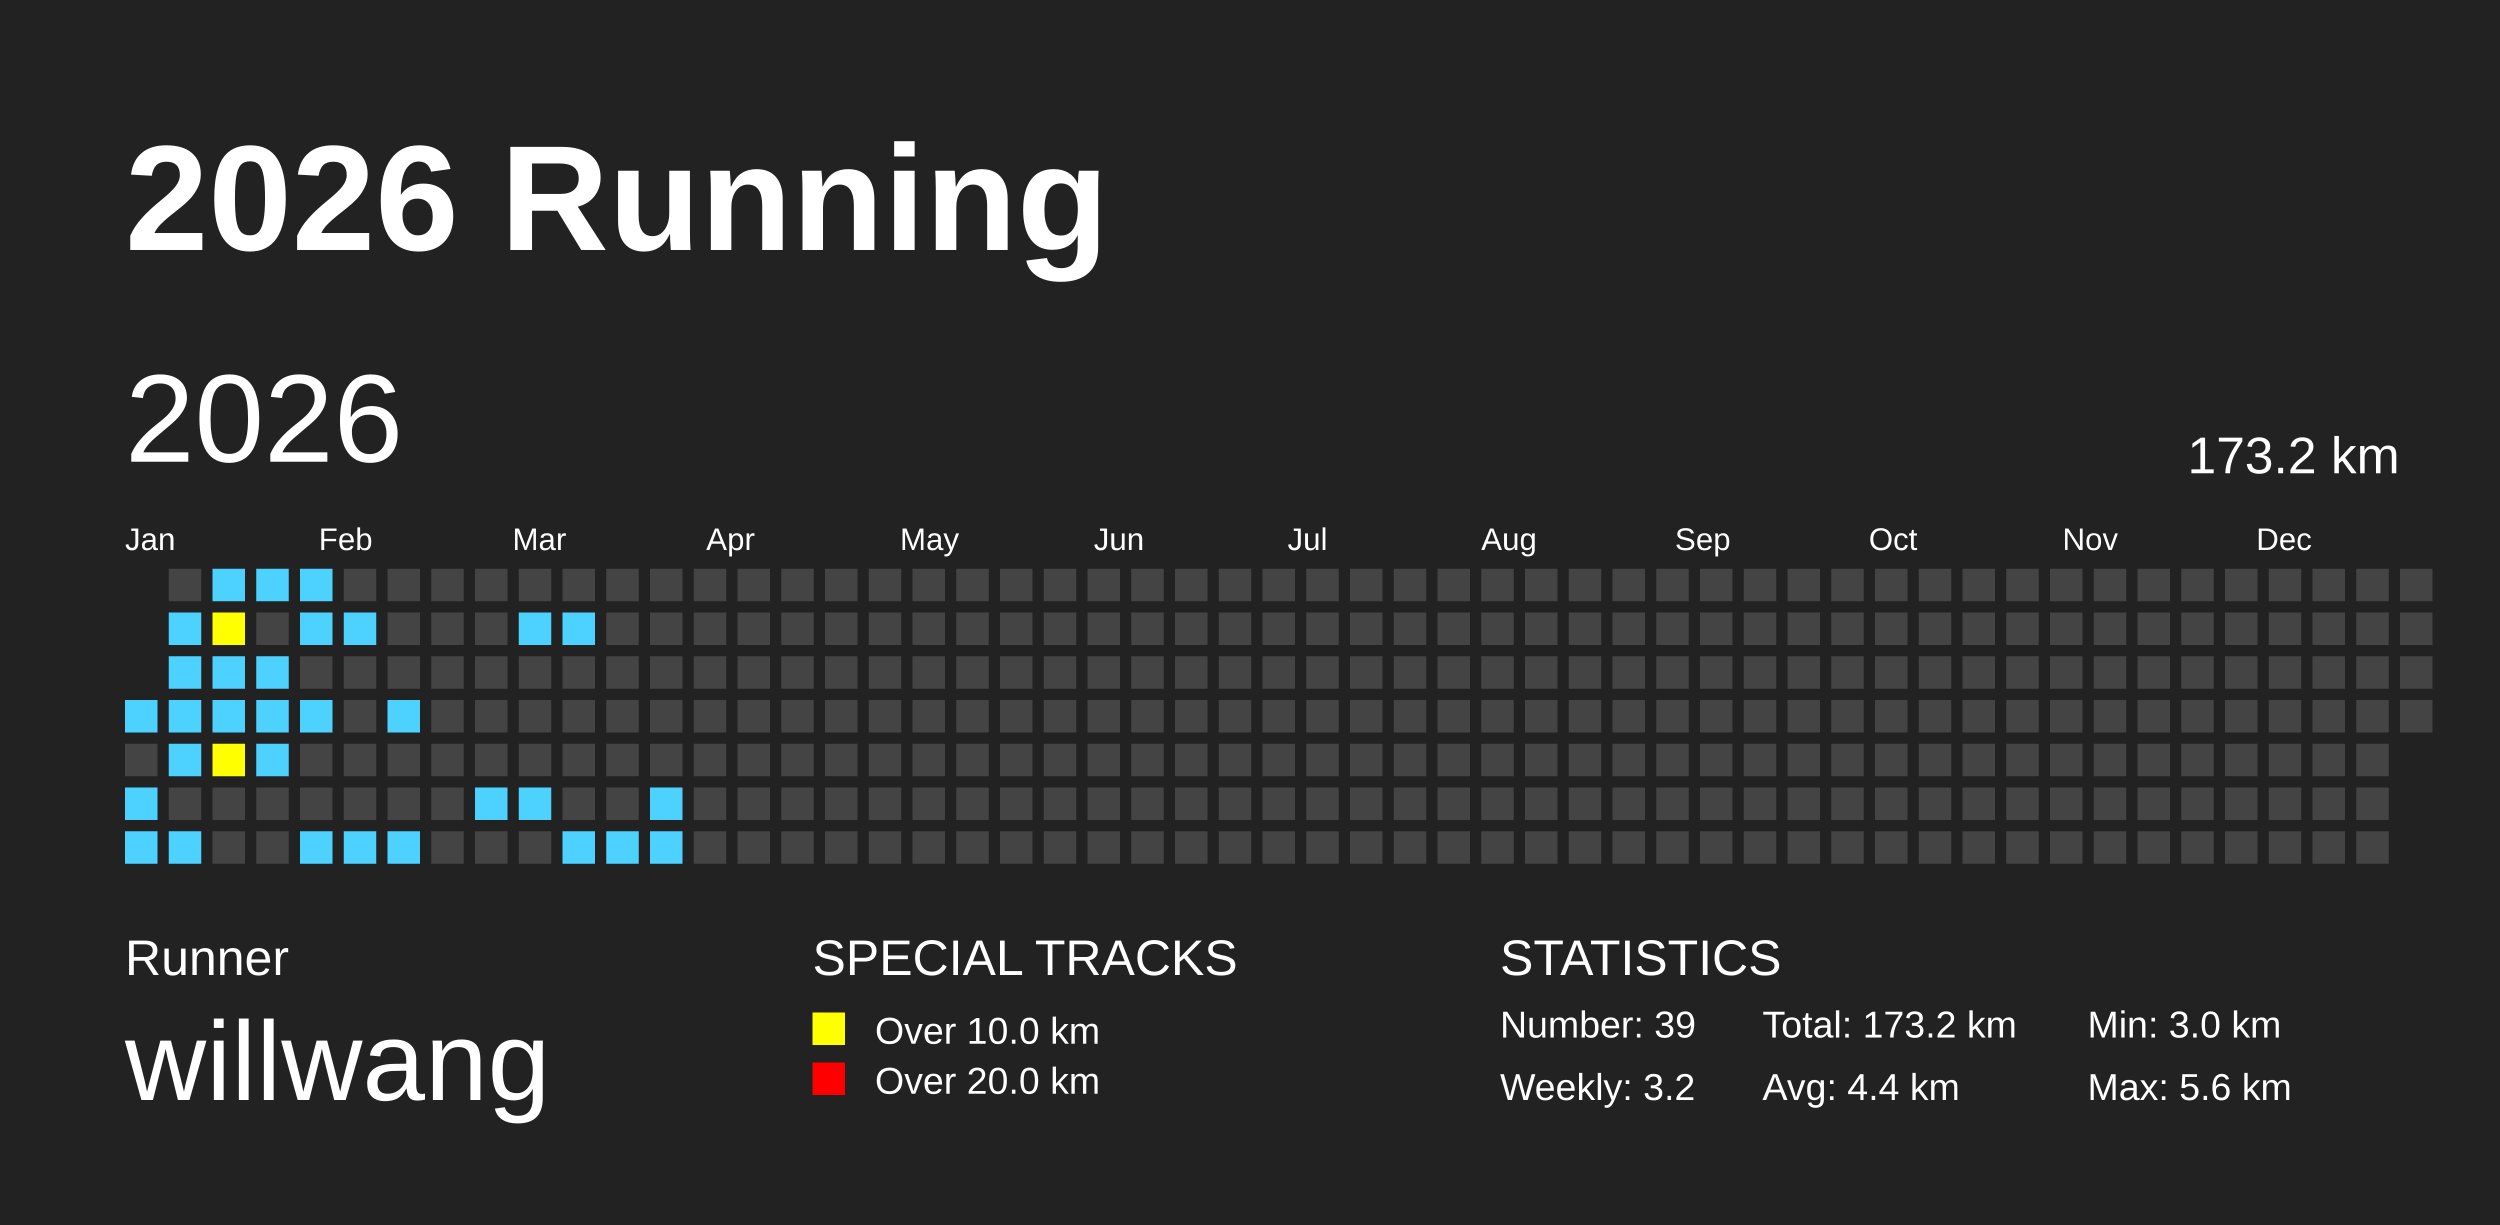
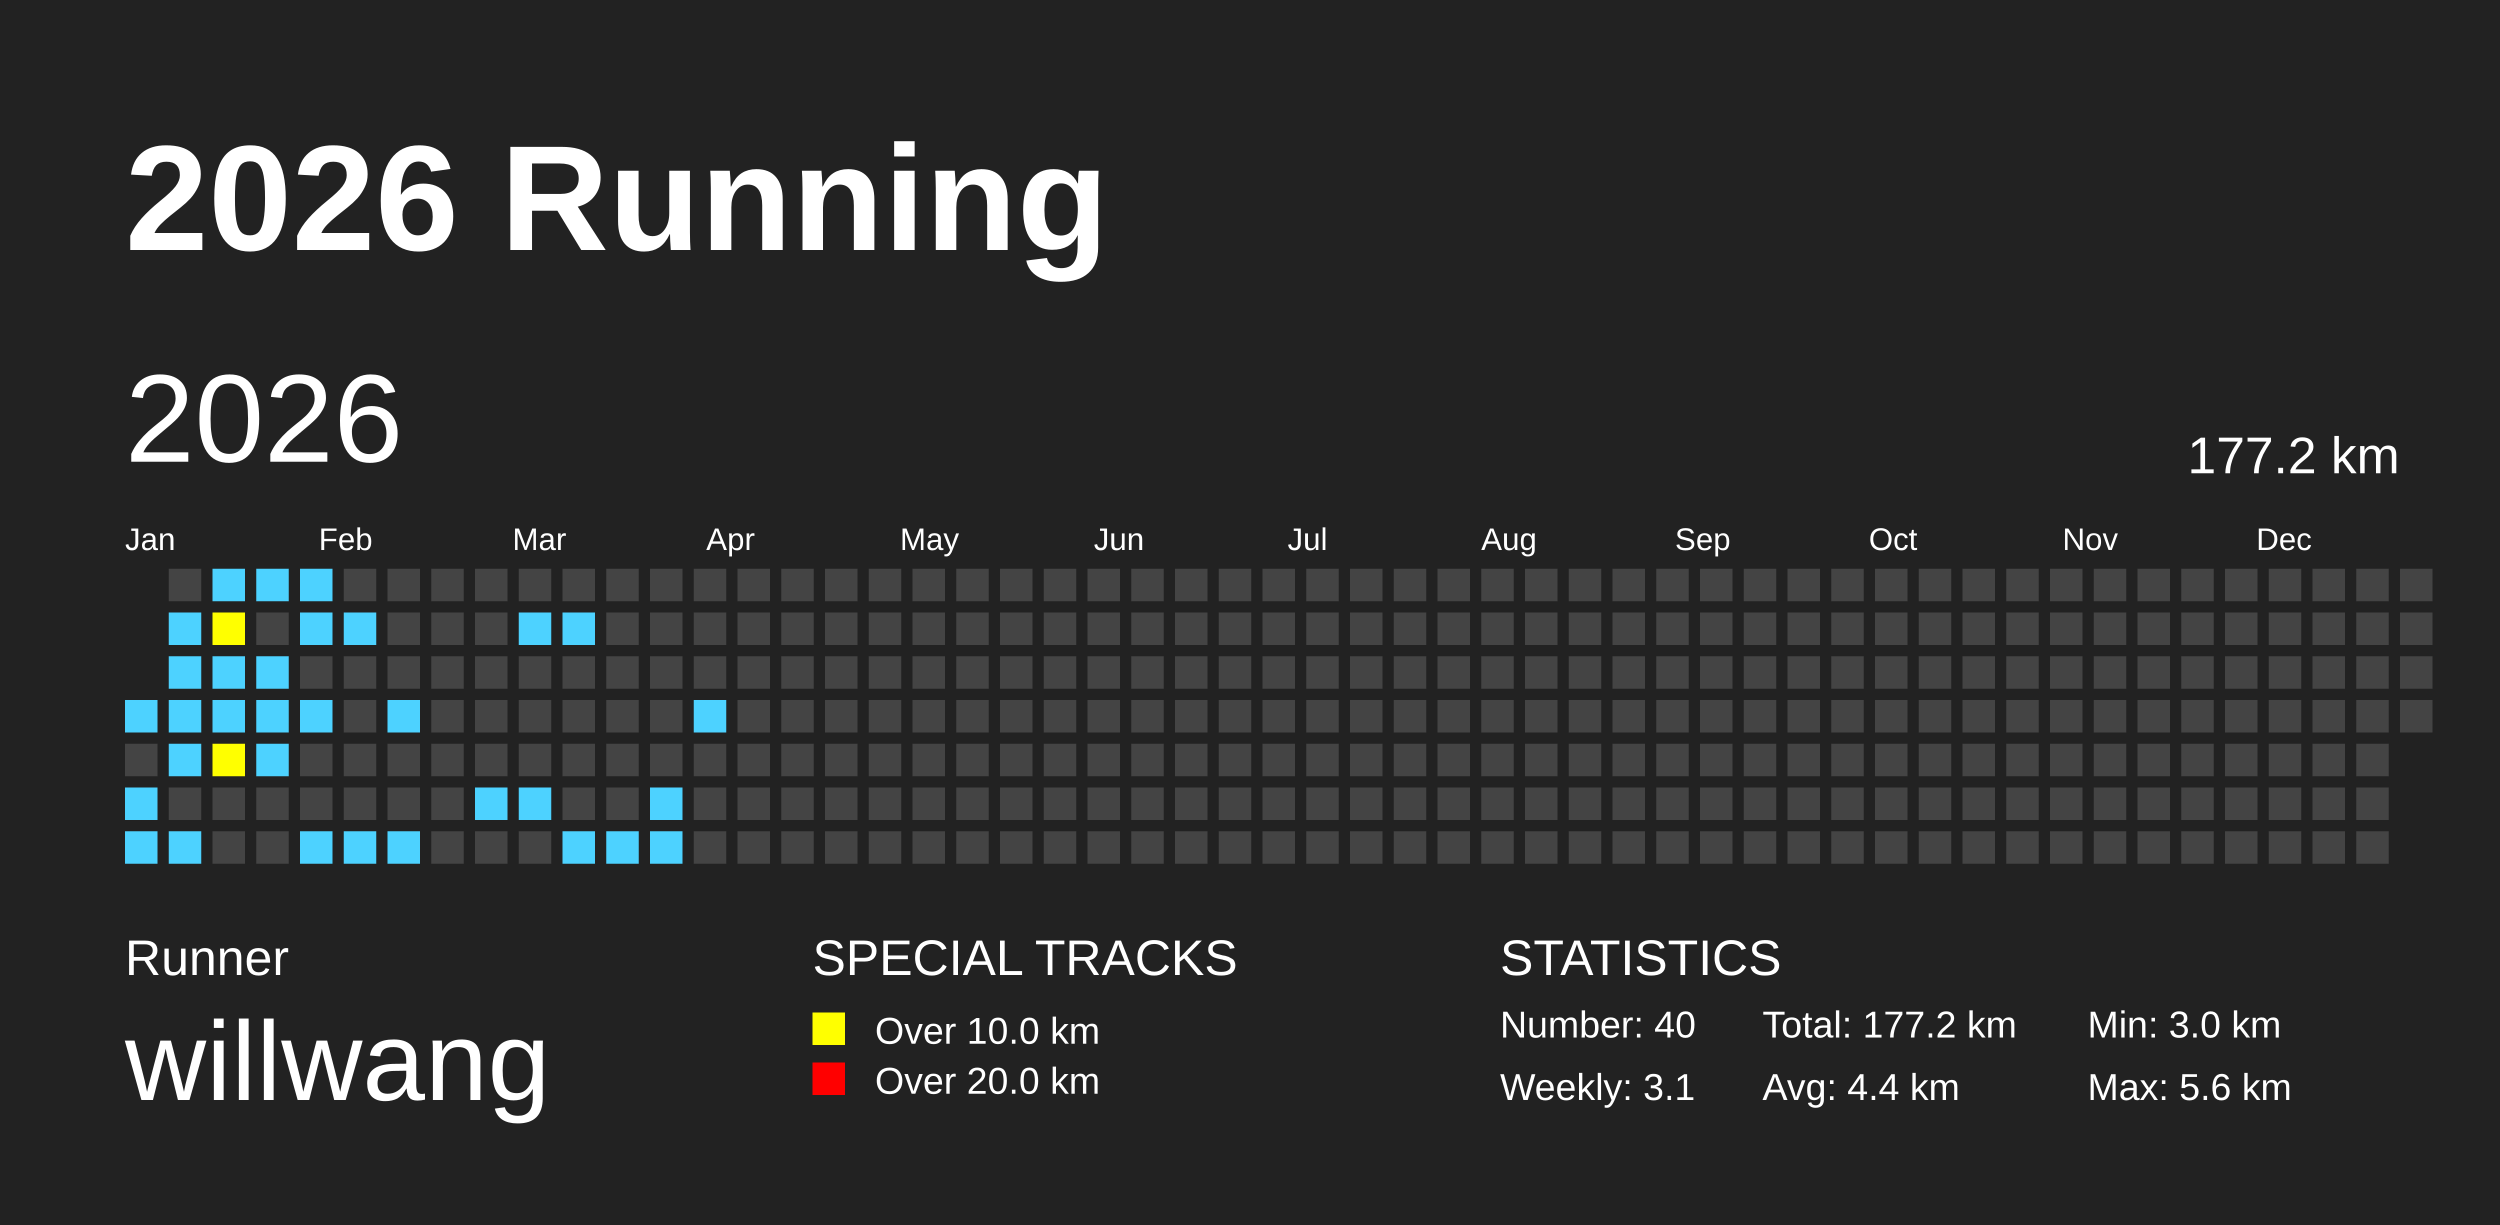
<svg xmlns="http://www.w3.org/2000/svg" baseProfile="full" height="98mm" version="1.1" viewBox="0,0,200,98" width="200mm">
  <defs />
  <rect fill="#222222" height="98" width="200" x="0" y="0" />
  <text fill="#FFFFFF" style="font-size:12px; font-family:Arial; font-weight:bold;" x="10" y="20">2026 Running</text>
  <text fill="#FFFFFF" style="font-size:4px; font-family:Arial" x="10" y="78">Runner</text>
  <text fill="#FFFFFF" style="font-size:9px; font-family:Arial" x="10" y="88">willwang</text>
  <text fill="#FFFFFF" style="font-size:4px; font-family:Arial" x="65" y="78">SPECIAL TRACKS</text>
  <rect fill="yellow" height="2.6" width="2.6" x="65" y="81" />
  <text fill="#FFFFFF" style="font-size:3px; font-family:Arial" x="70" y="83.5">Over 10.0 km</text>
  <rect fill="red" height="2.6" width="2.6" x="65" y="85" />
  <text fill="#FFFFFF" style="font-size:3px; font-family:Arial" x="70" y="87.5">Over 20.0 km</text>
  <text fill="#FFFFFF" style="font-size:4px; font-family:Arial" x="120" y="78">STATISTICS</text>
-   <text fill="#FFFFFF" style="font-size:3px; font-family:Arial" x="120" y="83">Number: 39</text>
-   <text fill="#FFFFFF" style="font-size:3px; font-family:Arial" x="120" y="88">Weekly: 3.2</text>
-   <text fill="#FFFFFF" style="font-size:3px; font-family:Arial" x="141" y="83">Total: 173.2 km</text>
+   <text fill="#FFFFFF" style="font-size:3px; font-family:Arial" x="120" y="83">Number: 40</text>
+   <text fill="#FFFFFF" style="font-size:3px; font-family:Arial" x="120" y="88">Weekly: 3.1</text>
+   <text fill="#FFFFFF" style="font-size:3px; font-family:Arial" x="141" y="83">Total: 177.2 km</text>
  <text fill="#FFFFFF" style="font-size:3px; font-family:Arial" x="141" y="88">Avg: 4.4 km</text>
  <text fill="#FFFFFF" style="font-size:3px; font-family:Arial" x="167" y="83">Min: 3.0 km</text>
  <text fill="#FFFFFF" style="font-size:3px; font-family:Arial" x="167" y="88">Max: 5.6 km</text>
  <text dominant-baseline="hanging" fill="#FFFFFF" style="font-size:10.0px; font-family:Arial;" x="10" y="30">2026</text>
-   <text dominant-baseline="hanging" fill="#FFFFFF" style="font-size:4.125px; font-family:Arial;" x="175" y="35">173.2 km</text>
+   <text dominant-baseline="hanging" fill="#FFFFFF" style="font-size:4.125px; font-family:Arial;" x="175" y="35">177.2 km</text>
  <text fill="#FFFFFF" style="font-size:2.5px; font-family:Arial" x="10.0" y="44">Jan</text>
  <text fill="#FFFFFF" style="font-size:2.5px; font-family:Arial" x="25.5" y="44">Feb</text>
  <text fill="#FFFFFF" style="font-size:2.5px; font-family:Arial" x="41.0" y="44">Mar</text>
  <text fill="#FFFFFF" style="font-size:2.5px; font-family:Arial" x="56.5" y="44">Apr</text>
  <text fill="#FFFFFF" style="font-size:2.5px; font-family:Arial" x="72.0" y="44">May</text>
  <text fill="#FFFFFF" style="font-size:2.5px; font-family:Arial" x="87.5" y="44">Jun</text>
  <text fill="#FFFFFF" style="font-size:2.5px; font-family:Arial" x="103.0" y="44">Jul</text>
  <text fill="#FFFFFF" style="font-size:2.5px; font-family:Arial" x="118.5" y="44">Aug</text>
  <text fill="#FFFFFF" style="font-size:2.5px; font-family:Arial" x="134.0" y="44">Sep</text>
  <text fill="#FFFFFF" style="font-size:2.5px; font-family:Arial" x="149.5" y="44">Oct</text>
  <text fill="#FFFFFF" style="font-size:2.5px; font-family:Arial" x="165.0" y="44">Nov</text>
  <text fill="#FFFFFF" style="font-size:2.5px; font-family:Arial" x="180.5" y="44">Dec</text>
  <rect fill="#4DD2FF" height="2.6" width="2.6" x="10.0" y="56.0" />
  <rect fill="#444444" height="2.6" width="2.6" x="10.0" y="59.5" />
  <rect fill="#4DD2FF" height="2.6" width="2.6" x="10.0" y="63.0" />
  <rect fill="#4DD2FF" height="2.6" width="2.6" x="10.0" y="66.5" />
  <rect fill="#444444" height="2.6" width="2.6" x="13.5" y="45.5" />
  <rect fill="#4DD2FF" height="2.6" width="2.6" x="13.5" y="49.0" />
  <rect fill="#4DD2FF" height="2.6" width="2.6" x="13.5" y="52.5" />
  <rect fill="#4DD2FF" height="2.6" width="2.6" x="13.5" y="56.0" />
  <rect fill="#4DD2FF" height="2.6" width="2.6" x="13.5" y="59.5" />
  <rect fill="#444444" height="2.6" width="2.6" x="13.5" y="63.0" />
  <rect fill="#4DD2FF" height="2.6" width="2.6" x="13.5" y="66.5" />
  <rect fill="#4DD2FF" height="2.6" width="2.6" x="17.0" y="45.5" />
  <rect fill="yellow" height="2.6" width="2.6" x="17.0" y="49.0" />
  <rect fill="#4DD2FF" height="2.6" width="2.6" x="17.0" y="52.5" />
  <rect fill="#4DD2FF" height="2.6" width="2.6" x="17.0" y="56.0" />
  <rect fill="yellow" height="2.6" width="2.6" x="17.0" y="59.5" />
  <rect fill="#444444" height="2.6" width="2.6" x="17.0" y="63.0" />
  <rect fill="#444444" height="2.6" width="2.6" x="17.0" y="66.5" />
  <rect fill="#4DD2FF" height="2.6" width="2.6" x="20.5" y="45.5" />
  <rect fill="#444444" height="2.6" width="2.6" x="20.5" y="49.0" />
  <rect fill="#4DD2FF" height="2.6" width="2.6" x="20.5" y="52.5" />
  <rect fill="#4DD2FF" height="2.6" width="2.6" x="20.5" y="56.0" />
  <rect fill="#4DD2FF" height="2.6" width="2.6" x="20.5" y="59.5" />
  <rect fill="#444444" height="2.6" width="2.6" x="20.5" y="63.0" />
  <rect fill="#444444" height="2.6" width="2.6" x="20.5" y="66.5" />
  <rect fill="#4DD2FF" height="2.6" width="2.6" x="24.0" y="45.5" />
  <rect fill="#4DD2FF" height="2.6" width="2.6" x="24.0" y="49.0" />
  <rect fill="#444444" height="2.6" width="2.6" x="24.0" y="52.5" />
  <rect fill="#4DD2FF" height="2.6" width="2.6" x="24.0" y="56.0" />
  <rect fill="#444444" height="2.6" width="2.6" x="24.0" y="59.5" />
  <rect fill="#444444" height="2.6" width="2.6" x="24.0" y="63.0" />
  <rect fill="#4DD2FF" height="2.6" width="2.6" x="24.0" y="66.5" />
  <rect fill="#444444" height="2.6" width="2.6" x="27.5" y="45.5" />
  <rect fill="#4DD2FF" height="2.6" width="2.6" x="27.5" y="49.0" />
  <rect fill="#444444" height="2.6" width="2.6" x="27.5" y="52.5" />
  <rect fill="#444444" height="2.6" width="2.6" x="27.5" y="56.0" />
  <rect fill="#444444" height="2.6" width="2.6" x="27.5" y="59.5" />
  <rect fill="#444444" height="2.6" width="2.6" x="27.5" y="63.0" />
  <rect fill="#4DD2FF" height="2.6" width="2.6" x="27.5" y="66.5" />
  <rect fill="#444444" height="2.6" width="2.6" x="31.0" y="45.5" />
  <rect fill="#444444" height="2.6" width="2.6" x="31.0" y="49.0" />
  <rect fill="#444444" height="2.6" width="2.6" x="31.0" y="52.5" />
  <rect fill="#4DD2FF" height="2.6" width="2.6" x="31.0" y="56.0" />
  <rect fill="#444444" height="2.6" width="2.6" x="31.0" y="59.5" />
  <rect fill="#444444" height="2.6" width="2.6" x="31.0" y="63.0" />
  <rect fill="#4DD2FF" height="2.6" width="2.6" x="31.0" y="66.5" />
  <rect fill="#444444" height="2.6" width="2.6" x="34.5" y="45.5" />
  <rect fill="#444444" height="2.6" width="2.6" x="34.5" y="49.0" />
  <rect fill="#444444" height="2.6" width="2.6" x="34.5" y="52.5" />
  <rect fill="#444444" height="2.6" width="2.6" x="34.5" y="56.0" />
  <rect fill="#444444" height="2.6" width="2.6" x="34.5" y="59.5" />
  <rect fill="#444444" height="2.6" width="2.6" x="34.5" y="63.0" />
  <rect fill="#444444" height="2.6" width="2.6" x="34.5" y="66.5" />
  <rect fill="#444444" height="2.6" width="2.6" x="38.0" y="45.5" />
  <rect fill="#444444" height="2.6" width="2.6" x="38.0" y="49.0" />
  <rect fill="#444444" height="2.6" width="2.6" x="38.0" y="52.5" />
  <rect fill="#444444" height="2.6" width="2.6" x="38.0" y="56.0" />
  <rect fill="#444444" height="2.6" width="2.6" x="38.0" y="59.5" />
  <rect fill="#4DD2FF" height="2.6" width="2.6" x="38.0" y="63.0" />
  <rect fill="#444444" height="2.6" width="2.6" x="38.0" y="66.5" />
  <rect fill="#444444" height="2.6" width="2.6" x="41.5" y="45.5" />
  <rect fill="#4DD2FF" height="2.6" width="2.6" x="41.5" y="49.0" />
  <rect fill="#444444" height="2.6" width="2.6" x="41.5" y="52.5" />
  <rect fill="#444444" height="2.6" width="2.6" x="41.5" y="56.0" />
  <rect fill="#444444" height="2.6" width="2.6" x="41.5" y="59.5" />
  <rect fill="#4DD2FF" height="2.6" width="2.6" x="41.5" y="63.0" />
  <rect fill="#444444" height="2.6" width="2.6" x="41.5" y="66.5" />
  <rect fill="#444444" height="2.6" width="2.6" x="45.0" y="45.5" />
  <rect fill="#4DD2FF" height="2.6" width="2.6" x="45.0" y="49.0" />
  <rect fill="#444444" height="2.6" width="2.6" x="45.0" y="52.5" />
  <rect fill="#444444" height="2.6" width="2.6" x="45.0" y="56.0" />
  <rect fill="#444444" height="2.6" width="2.6" x="45.0" y="59.5" />
  <rect fill="#444444" height="2.6" width="2.6" x="45.0" y="63.0" />
  <rect fill="#4DD2FF" height="2.6" width="2.6" x="45.0" y="66.5" />
  <rect fill="#444444" height="2.6" width="2.6" x="48.5" y="45.5" />
  <rect fill="#444444" height="2.6" width="2.6" x="48.5" y="49.0" />
  <rect fill="#444444" height="2.6" width="2.6" x="48.5" y="52.5" />
  <rect fill="#444444" height="2.6" width="2.6" x="48.5" y="56.0" />
  <rect fill="#444444" height="2.6" width="2.6" x="48.5" y="59.5" />
  <rect fill="#444444" height="2.6" width="2.6" x="48.5" y="63.0" />
  <rect fill="#4DD2FF" height="2.6" width="2.6" x="48.5" y="66.5" />
  <rect fill="#444444" height="2.6" width="2.6" x="52.0" y="45.5" />
  <rect fill="#444444" height="2.6" width="2.6" x="52.0" y="49.0" />
  <rect fill="#444444" height="2.6" width="2.6" x="52.0" y="52.5" />
  <rect fill="#444444" height="2.6" width="2.6" x="52.0" y="56.0" />
  <rect fill="#444444" height="2.6" width="2.6" x="52.0" y="59.5" />
  <rect fill="#4DD2FF" height="2.6" width="2.6" x="52.0" y="63.0" />
  <rect fill="#4DD2FF" height="2.6" width="2.6" x="52.0" y="66.5" />
  <rect fill="#444444" height="2.6" width="2.6" x="55.5" y="45.5" />
  <rect fill="#444444" height="2.6" width="2.6" x="55.5" y="49.0" />
  <rect fill="#444444" height="2.6" width="2.6" x="55.5" y="52.5" />
-   <rect fill="#444444" height="2.6" width="2.6" x="55.5" y="56.0" />
+   <rect fill="#4DD2FF" height="2.6" width="2.6" x="55.5" y="56.0" />
  <rect fill="#444444" height="2.6" width="2.6" x="55.5" y="59.5" />
  <rect fill="#444444" height="2.6" width="2.6" x="55.5" y="63.0" />
  <rect fill="#444444" height="2.6" width="2.6" x="55.5" y="66.5" />
  <rect fill="#444444" height="2.6" width="2.6" x="59.0" y="45.5" />
  <rect fill="#444444" height="2.6" width="2.6" x="59.0" y="49.0" />
  <rect fill="#444444" height="2.6" width="2.6" x="59.0" y="52.5" />
  <rect fill="#444444" height="2.6" width="2.6" x="59.0" y="56.0" />
  <rect fill="#444444" height="2.6" width="2.6" x="59.0" y="59.5" />
  <rect fill="#444444" height="2.6" width="2.6" x="59.0" y="63.0" />
  <rect fill="#444444" height="2.6" width="2.6" x="59.0" y="66.5" />
  <rect fill="#444444" height="2.6" width="2.6" x="62.5" y="45.5" />
  <rect fill="#444444" height="2.6" width="2.6" x="62.5" y="49.0" />
  <rect fill="#444444" height="2.6" width="2.6" x="62.5" y="52.5" />
  <rect fill="#444444" height="2.6" width="2.6" x="62.5" y="56.0" />
  <rect fill="#444444" height="2.6" width="2.6" x="62.5" y="59.5" />
  <rect fill="#444444" height="2.6" width="2.6" x="62.5" y="63.0" />
  <rect fill="#444444" height="2.6" width="2.6" x="62.5" y="66.5" />
  <rect fill="#444444" height="2.6" width="2.6" x="66.0" y="45.5" />
  <rect fill="#444444" height="2.6" width="2.6" x="66.0" y="49.0" />
  <rect fill="#444444" height="2.6" width="2.6" x="66.0" y="52.5" />
  <rect fill="#444444" height="2.6" width="2.6" x="66.0" y="56.0" />
  <rect fill="#444444" height="2.6" width="2.6" x="66.0" y="59.5" />
  <rect fill="#444444" height="2.6" width="2.6" x="66.0" y="63.0" />
  <rect fill="#444444" height="2.6" width="2.6" x="66.0" y="66.5" />
  <rect fill="#444444" height="2.6" width="2.6" x="69.5" y="45.5" />
  <rect fill="#444444" height="2.6" width="2.6" x="69.5" y="49.0" />
  <rect fill="#444444" height="2.6" width="2.6" x="69.5" y="52.5" />
  <rect fill="#444444" height="2.6" width="2.6" x="69.5" y="56.0" />
  <rect fill="#444444" height="2.6" width="2.6" x="69.5" y="59.5" />
  <rect fill="#444444" height="2.6" width="2.6" x="69.5" y="63.0" />
  <rect fill="#444444" height="2.6" width="2.6" x="69.5" y="66.5" />
  <rect fill="#444444" height="2.6" width="2.6" x="73.0" y="45.5" />
  <rect fill="#444444" height="2.6" width="2.6" x="73.0" y="49.0" />
  <rect fill="#444444" height="2.6" width="2.6" x="73.0" y="52.5" />
  <rect fill="#444444" height="2.6" width="2.6" x="73.0" y="56.0" />
  <rect fill="#444444" height="2.6" width="2.6" x="73.0" y="59.5" />
  <rect fill="#444444" height="2.6" width="2.6" x="73.0" y="63.0" />
  <rect fill="#444444" height="2.6" width="2.6" x="73.0" y="66.5" />
  <rect fill="#444444" height="2.6" width="2.6" x="76.5" y="45.5" />
  <rect fill="#444444" height="2.6" width="2.6" x="76.5" y="49.0" />
  <rect fill="#444444" height="2.6" width="2.6" x="76.5" y="52.5" />
  <rect fill="#444444" height="2.6" width="2.6" x="76.5" y="56.0" />
  <rect fill="#444444" height="2.6" width="2.6" x="76.5" y="59.5" />
  <rect fill="#444444" height="2.6" width="2.6" x="76.5" y="63.0" />
  <rect fill="#444444" height="2.6" width="2.6" x="76.5" y="66.5" />
  <rect fill="#444444" height="2.6" width="2.6" x="80.0" y="45.5" />
  <rect fill="#444444" height="2.6" width="2.6" x="80.0" y="49.0" />
  <rect fill="#444444" height="2.6" width="2.6" x="80.0" y="52.5" />
  <rect fill="#444444" height="2.6" width="2.6" x="80.0" y="56.0" />
  <rect fill="#444444" height="2.6" width="2.6" x="80.0" y="59.5" />
  <rect fill="#444444" height="2.6" width="2.6" x="80.0" y="63.0" />
  <rect fill="#444444" height="2.6" width="2.6" x="80.0" y="66.5" />
  <rect fill="#444444" height="2.6" width="2.6" x="83.5" y="45.5" />
  <rect fill="#444444" height="2.6" width="2.6" x="83.5" y="49.0" />
  <rect fill="#444444" height="2.6" width="2.6" x="83.5" y="52.5" />
  <rect fill="#444444" height="2.6" width="2.6" x="83.5" y="56.0" />
  <rect fill="#444444" height="2.6" width="2.6" x="83.5" y="59.5" />
  <rect fill="#444444" height="2.6" width="2.6" x="83.5" y="63.0" />
  <rect fill="#444444" height="2.6" width="2.6" x="83.5" y="66.5" />
  <rect fill="#444444" height="2.6" width="2.6" x="87.0" y="45.5" />
  <rect fill="#444444" height="2.6" width="2.6" x="87.0" y="49.0" />
  <rect fill="#444444" height="2.6" width="2.6" x="87.0" y="52.5" />
  <rect fill="#444444" height="2.6" width="2.6" x="87.0" y="56.0" />
  <rect fill="#444444" height="2.6" width="2.6" x="87.0" y="59.5" />
  <rect fill="#444444" height="2.6" width="2.6" x="87.0" y="63.0" />
  <rect fill="#444444" height="2.6" width="2.6" x="87.0" y="66.5" />
  <rect fill="#444444" height="2.6" width="2.6" x="90.5" y="45.5" />
  <rect fill="#444444" height="2.6" width="2.6" x="90.5" y="49.0" />
  <rect fill="#444444" height="2.6" width="2.6" x="90.5" y="52.5" />
  <rect fill="#444444" height="2.6" width="2.6" x="90.5" y="56.0" />
  <rect fill="#444444" height="2.6" width="2.6" x="90.5" y="59.5" />
  <rect fill="#444444" height="2.6" width="2.6" x="90.5" y="63.0" />
  <rect fill="#444444" height="2.6" width="2.6" x="90.5" y="66.5" />
  <rect fill="#444444" height="2.6" width="2.6" x="94.0" y="45.5" />
  <rect fill="#444444" height="2.6" width="2.6" x="94.0" y="49.0" />
  <rect fill="#444444" height="2.6" width="2.6" x="94.0" y="52.5" />
  <rect fill="#444444" height="2.6" width="2.6" x="94.0" y="56.0" />
  <rect fill="#444444" height="2.6" width="2.6" x="94.0" y="59.5" />
  <rect fill="#444444" height="2.6" width="2.6" x="94.0" y="63.0" />
  <rect fill="#444444" height="2.6" width="2.6" x="94.0" y="66.5" />
  <rect fill="#444444" height="2.6" width="2.6" x="97.5" y="45.5" />
  <rect fill="#444444" height="2.6" width="2.6" x="97.5" y="49.0" />
  <rect fill="#444444" height="2.6" width="2.6" x="97.5" y="52.5" />
  <rect fill="#444444" height="2.6" width="2.6" x="97.5" y="56.0" />
  <rect fill="#444444" height="2.6" width="2.6" x="97.5" y="59.5" />
  <rect fill="#444444" height="2.6" width="2.6" x="97.5" y="63.0" />
  <rect fill="#444444" height="2.6" width="2.6" x="97.5" y="66.5" />
  <rect fill="#444444" height="2.6" width="2.6" x="101.0" y="45.5" />
  <rect fill="#444444" height="2.6" width="2.6" x="101.0" y="49.0" />
  <rect fill="#444444" height="2.6" width="2.6" x="101.0" y="52.5" />
  <rect fill="#444444" height="2.6" width="2.6" x="101.0" y="56.0" />
  <rect fill="#444444" height="2.6" width="2.6" x="101.0" y="59.5" />
  <rect fill="#444444" height="2.6" width="2.6" x="101.0" y="63.0" />
  <rect fill="#444444" height="2.6" width="2.6" x="101.0" y="66.5" />
  <rect fill="#444444" height="2.6" width="2.6" x="104.5" y="45.5" />
  <rect fill="#444444" height="2.6" width="2.6" x="104.5" y="49.0" />
  <rect fill="#444444" height="2.6" width="2.6" x="104.5" y="52.5" />
  <rect fill="#444444" height="2.6" width="2.6" x="104.5" y="56.0" />
  <rect fill="#444444" height="2.6" width="2.6" x="104.5" y="59.5" />
  <rect fill="#444444" height="2.6" width="2.6" x="104.5" y="63.0" />
  <rect fill="#444444" height="2.6" width="2.6" x="104.5" y="66.5" />
  <rect fill="#444444" height="2.6" width="2.6" x="108.0" y="45.5" />
  <rect fill="#444444" height="2.6" width="2.6" x="108.0" y="49.0" />
  <rect fill="#444444" height="2.6" width="2.6" x="108.0" y="52.5" />
  <rect fill="#444444" height="2.6" width="2.6" x="108.0" y="56.0" />
  <rect fill="#444444" height="2.6" width="2.6" x="108.0" y="59.5" />
  <rect fill="#444444" height="2.6" width="2.6" x="108.0" y="63.0" />
  <rect fill="#444444" height="2.6" width="2.6" x="108.0" y="66.5" />
  <rect fill="#444444" height="2.6" width="2.6" x="111.5" y="45.5" />
  <rect fill="#444444" height="2.6" width="2.6" x="111.5" y="49.0" />
  <rect fill="#444444" height="2.6" width="2.6" x="111.5" y="52.5" />
  <rect fill="#444444" height="2.6" width="2.6" x="111.5" y="56.0" />
  <rect fill="#444444" height="2.6" width="2.6" x="111.5" y="59.5" />
  <rect fill="#444444" height="2.6" width="2.6" x="111.5" y="63.0" />
  <rect fill="#444444" height="2.6" width="2.6" x="111.5" y="66.5" />
  <rect fill="#444444" height="2.6" width="2.6" x="115.0" y="45.5" />
  <rect fill="#444444" height="2.6" width="2.6" x="115.0" y="49.0" />
  <rect fill="#444444" height="2.6" width="2.6" x="115.0" y="52.5" />
  <rect fill="#444444" height="2.6" width="2.6" x="115.0" y="56.0" />
  <rect fill="#444444" height="2.6" width="2.6" x="115.0" y="59.5" />
  <rect fill="#444444" height="2.6" width="2.6" x="115.0" y="63.0" />
  <rect fill="#444444" height="2.6" width="2.6" x="115.0" y="66.5" />
  <rect fill="#444444" height="2.6" width="2.6" x="118.5" y="45.5" />
  <rect fill="#444444" height="2.6" width="2.6" x="118.5" y="49.0" />
  <rect fill="#444444" height="2.6" width="2.6" x="118.5" y="52.5" />
  <rect fill="#444444" height="2.6" width="2.6" x="118.5" y="56.0" />
  <rect fill="#444444" height="2.6" width="2.6" x="118.5" y="59.5" />
  <rect fill="#444444" height="2.6" width="2.6" x="118.5" y="63.0" />
  <rect fill="#444444" height="2.6" width="2.6" x="118.5" y="66.5" />
  <rect fill="#444444" height="2.6" width="2.6" x="122.0" y="45.5" />
  <rect fill="#444444" height="2.6" width="2.6" x="122.0" y="49.0" />
  <rect fill="#444444" height="2.6" width="2.6" x="122.0" y="52.5" />
  <rect fill="#444444" height="2.6" width="2.6" x="122.0" y="56.0" />
  <rect fill="#444444" height="2.6" width="2.6" x="122.0" y="59.5" />
  <rect fill="#444444" height="2.6" width="2.6" x="122.0" y="63.0" />
  <rect fill="#444444" height="2.6" width="2.6" x="122.0" y="66.5" />
  <rect fill="#444444" height="2.6" width="2.6" x="125.5" y="45.5" />
  <rect fill="#444444" height="2.6" width="2.6" x="125.5" y="49.0" />
  <rect fill="#444444" height="2.6" width="2.6" x="125.5" y="52.5" />
  <rect fill="#444444" height="2.6" width="2.6" x="125.5" y="56.0" />
  <rect fill="#444444" height="2.6" width="2.6" x="125.5" y="59.5" />
  <rect fill="#444444" height="2.6" width="2.6" x="125.5" y="63.0" />
  <rect fill="#444444" height="2.6" width="2.6" x="125.5" y="66.5" />
  <rect fill="#444444" height="2.6" width="2.6" x="129.0" y="45.5" />
  <rect fill="#444444" height="2.6" width="2.6" x="129.0" y="49.0" />
  <rect fill="#444444" height="2.6" width="2.6" x="129.0" y="52.5" />
  <rect fill="#444444" height="2.6" width="2.6" x="129.0" y="56.0" />
  <rect fill="#444444" height="2.6" width="2.6" x="129.0" y="59.5" />
  <rect fill="#444444" height="2.6" width="2.6" x="129.0" y="63.0" />
  <rect fill="#444444" height="2.6" width="2.6" x="129.0" y="66.5" />
  <rect fill="#444444" height="2.6" width="2.6" x="132.5" y="45.5" />
  <rect fill="#444444" height="2.6" width="2.6" x="132.5" y="49.0" />
  <rect fill="#444444" height="2.6" width="2.6" x="132.5" y="52.5" />
  <rect fill="#444444" height="2.6" width="2.6" x="132.5" y="56.0" />
  <rect fill="#444444" height="2.6" width="2.6" x="132.5" y="59.5" />
  <rect fill="#444444" height="2.6" width="2.6" x="132.5" y="63.0" />
  <rect fill="#444444" height="2.6" width="2.6" x="132.5" y="66.5" />
  <rect fill="#444444" height="2.6" width="2.6" x="136.0" y="45.5" />
  <rect fill="#444444" height="2.6" width="2.6" x="136.0" y="49.0" />
  <rect fill="#444444" height="2.6" width="2.6" x="136.0" y="52.5" />
  <rect fill="#444444" height="2.6" width="2.6" x="136.0" y="56.0" />
  <rect fill="#444444" height="2.6" width="2.6" x="136.0" y="59.5" />
  <rect fill="#444444" height="2.6" width="2.6" x="136.0" y="63.0" />
  <rect fill="#444444" height="2.6" width="2.6" x="136.0" y="66.5" />
  <rect fill="#444444" height="2.6" width="2.6" x="139.5" y="45.5" />
  <rect fill="#444444" height="2.6" width="2.6" x="139.5" y="49.0" />
  <rect fill="#444444" height="2.6" width="2.6" x="139.5" y="52.5" />
  <rect fill="#444444" height="2.6" width="2.6" x="139.5" y="56.0" />
  <rect fill="#444444" height="2.6" width="2.6" x="139.5" y="59.5" />
  <rect fill="#444444" height="2.6" width="2.6" x="139.5" y="63.0" />
  <rect fill="#444444" height="2.6" width="2.6" x="139.5" y="66.5" />
  <rect fill="#444444" height="2.6" width="2.6" x="143.0" y="45.5" />
  <rect fill="#444444" height="2.6" width="2.6" x="143.0" y="49.0" />
  <rect fill="#444444" height="2.6" width="2.6" x="143.0" y="52.5" />
  <rect fill="#444444" height="2.6" width="2.6" x="143.0" y="56.0" />
  <rect fill="#444444" height="2.6" width="2.6" x="143.0" y="59.5" />
  <rect fill="#444444" height="2.6" width="2.6" x="143.0" y="63.0" />
  <rect fill="#444444" height="2.6" width="2.6" x="143.0" y="66.5" />
  <rect fill="#444444" height="2.6" width="2.6" x="146.5" y="45.5" />
  <rect fill="#444444" height="2.6" width="2.6" x="146.5" y="49.0" />
  <rect fill="#444444" height="2.6" width="2.6" x="146.5" y="52.5" />
  <rect fill="#444444" height="2.6" width="2.6" x="146.5" y="56.0" />
  <rect fill="#444444" height="2.6" width="2.6" x="146.5" y="59.5" />
  <rect fill="#444444" height="2.6" width="2.6" x="146.5" y="63.0" />
  <rect fill="#444444" height="2.6" width="2.6" x="146.5" y="66.5" />
  <rect fill="#444444" height="2.6" width="2.6" x="150.0" y="45.5" />
  <rect fill="#444444" height="2.6" width="2.6" x="150.0" y="49.0" />
  <rect fill="#444444" height="2.6" width="2.6" x="150.0" y="52.5" />
  <rect fill="#444444" height="2.6" width="2.6" x="150.0" y="56.0" />
  <rect fill="#444444" height="2.6" width="2.6" x="150.0" y="59.5" />
  <rect fill="#444444" height="2.6" width="2.6" x="150.0" y="63.0" />
  <rect fill="#444444" height="2.6" width="2.6" x="150.0" y="66.5" />
  <rect fill="#444444" height="2.6" width="2.6" x="153.5" y="45.5" />
  <rect fill="#444444" height="2.6" width="2.6" x="153.5" y="49.0" />
  <rect fill="#444444" height="2.6" width="2.6" x="153.5" y="52.5" />
  <rect fill="#444444" height="2.6" width="2.6" x="153.5" y="56.0" />
  <rect fill="#444444" height="2.6" width="2.6" x="153.5" y="59.5" />
  <rect fill="#444444" height="2.6" width="2.6" x="153.5" y="63.0" />
  <rect fill="#444444" height="2.6" width="2.6" x="153.5" y="66.5" />
  <rect fill="#444444" height="2.6" width="2.6" x="157.0" y="45.5" />
  <rect fill="#444444" height="2.6" width="2.6" x="157.0" y="49.0" />
  <rect fill="#444444" height="2.6" width="2.6" x="157.0" y="52.5" />
  <rect fill="#444444" height="2.6" width="2.6" x="157.0" y="56.0" />
  <rect fill="#444444" height="2.6" width="2.6" x="157.0" y="59.5" />
  <rect fill="#444444" height="2.6" width="2.6" x="157.0" y="63.0" />
  <rect fill="#444444" height="2.6" width="2.6" x="157.0" y="66.5" />
  <rect fill="#444444" height="2.6" width="2.6" x="160.5" y="45.5" />
  <rect fill="#444444" height="2.6" width="2.6" x="160.5" y="49.0" />
  <rect fill="#444444" height="2.6" width="2.6" x="160.5" y="52.5" />
  <rect fill="#444444" height="2.6" width="2.6" x="160.5" y="56.0" />
  <rect fill="#444444" height="2.6" width="2.6" x="160.5" y="59.5" />
  <rect fill="#444444" height="2.6" width="2.6" x="160.5" y="63.0" />
  <rect fill="#444444" height="2.6" width="2.6" x="160.5" y="66.5" />
  <rect fill="#444444" height="2.6" width="2.6" x="164.0" y="45.5" />
  <rect fill="#444444" height="2.6" width="2.6" x="164.0" y="49.0" />
  <rect fill="#444444" height="2.6" width="2.6" x="164.0" y="52.5" />
  <rect fill="#444444" height="2.6" width="2.6" x="164.0" y="56.0" />
  <rect fill="#444444" height="2.6" width="2.6" x="164.0" y="59.5" />
  <rect fill="#444444" height="2.6" width="2.6" x="164.0" y="63.0" />
  <rect fill="#444444" height="2.6" width="2.6" x="164.0" y="66.5" />
  <rect fill="#444444" height="2.6" width="2.6" x="167.5" y="45.5" />
  <rect fill="#444444" height="2.6" width="2.6" x="167.5" y="49.0" />
  <rect fill="#444444" height="2.6" width="2.6" x="167.5" y="52.5" />
  <rect fill="#444444" height="2.6" width="2.6" x="167.5" y="56.0" />
  <rect fill="#444444" height="2.6" width="2.6" x="167.5" y="59.5" />
  <rect fill="#444444" height="2.6" width="2.6" x="167.5" y="63.0" />
  <rect fill="#444444" height="2.6" width="2.6" x="167.5" y="66.5" />
  <rect fill="#444444" height="2.6" width="2.6" x="171.0" y="45.5" />
  <rect fill="#444444" height="2.6" width="2.6" x="171.0" y="49.0" />
  <rect fill="#444444" height="2.6" width="2.6" x="171.0" y="52.5" />
  <rect fill="#444444" height="2.6" width="2.6" x="171.0" y="56.0" />
  <rect fill="#444444" height="2.6" width="2.6" x="171.0" y="59.5" />
  <rect fill="#444444" height="2.6" width="2.6" x="171.0" y="63.0" />
  <rect fill="#444444" height="2.6" width="2.6" x="171.0" y="66.5" />
  <rect fill="#444444" height="2.6" width="2.6" x="174.5" y="45.5" />
  <rect fill="#444444" height="2.6" width="2.6" x="174.5" y="49.0" />
  <rect fill="#444444" height="2.6" width="2.6" x="174.5" y="52.5" />
  <rect fill="#444444" height="2.6" width="2.6" x="174.5" y="56.0" />
  <rect fill="#444444" height="2.6" width="2.6" x="174.5" y="59.5" />
  <rect fill="#444444" height="2.6" width="2.6" x="174.5" y="63.0" />
  <rect fill="#444444" height="2.6" width="2.6" x="174.5" y="66.5" />
  <rect fill="#444444" height="2.6" width="2.6" x="178.0" y="45.5" />
  <rect fill="#444444" height="2.6" width="2.6" x="178.0" y="49.0" />
  <rect fill="#444444" height="2.6" width="2.6" x="178.0" y="52.5" />
  <rect fill="#444444" height="2.6" width="2.6" x="178.0" y="56.0" />
  <rect fill="#444444" height="2.6" width="2.6" x="178.0" y="59.5" />
  <rect fill="#444444" height="2.6" width="2.6" x="178.0" y="63.0" />
  <rect fill="#444444" height="2.6" width="2.6" x="178.0" y="66.5" />
  <rect fill="#444444" height="2.6" width="2.6" x="181.5" y="45.5" />
  <rect fill="#444444" height="2.6" width="2.6" x="181.5" y="49.0" />
  <rect fill="#444444" height="2.6" width="2.6" x="181.5" y="52.5" />
  <rect fill="#444444" height="2.6" width="2.6" x="181.5" y="56.0" />
  <rect fill="#444444" height="2.6" width="2.6" x="181.5" y="59.5" />
  <rect fill="#444444" height="2.6" width="2.6" x="181.5" y="63.0" />
  <rect fill="#444444" height="2.6" width="2.6" x="181.5" y="66.5" />
  <rect fill="#444444" height="2.6" width="2.6" x="185.0" y="45.5" />
  <rect fill="#444444" height="2.6" width="2.6" x="185.0" y="49.0" />
  <rect fill="#444444" height="2.6" width="2.6" x="185.0" y="52.5" />
  <rect fill="#444444" height="2.6" width="2.6" x="185.0" y="56.0" />
  <rect fill="#444444" height="2.6" width="2.6" x="185.0" y="59.5" />
  <rect fill="#444444" height="2.6" width="2.6" x="185.0" y="63.0" />
  <rect fill="#444444" height="2.6" width="2.6" x="185.0" y="66.5" />
  <rect fill="#444444" height="2.6" width="2.6" x="188.5" y="45.5" />
  <rect fill="#444444" height="2.6" width="2.6" x="188.5" y="49.0" />
  <rect fill="#444444" height="2.6" width="2.6" x="188.5" y="52.5" />
  <rect fill="#444444" height="2.6" width="2.6" x="188.5" y="56.0" />
  <rect fill="#444444" height="2.6" width="2.6" x="188.5" y="59.5" />
  <rect fill="#444444" height="2.6" width="2.6" x="188.5" y="63.0" />
  <rect fill="#444444" height="2.6" width="2.6" x="188.5" y="66.5" />
  <rect fill="#444444" height="2.6" width="2.6" x="192.0" y="45.5" />
  <rect fill="#444444" height="2.6" width="2.6" x="192.0" y="49.0" />
  <rect fill="#444444" height="2.6" width="2.6" x="192.0" y="52.5" />
  <rect fill="#444444" height="2.6" width="2.6" x="192.0" y="56.0" />
</svg>
